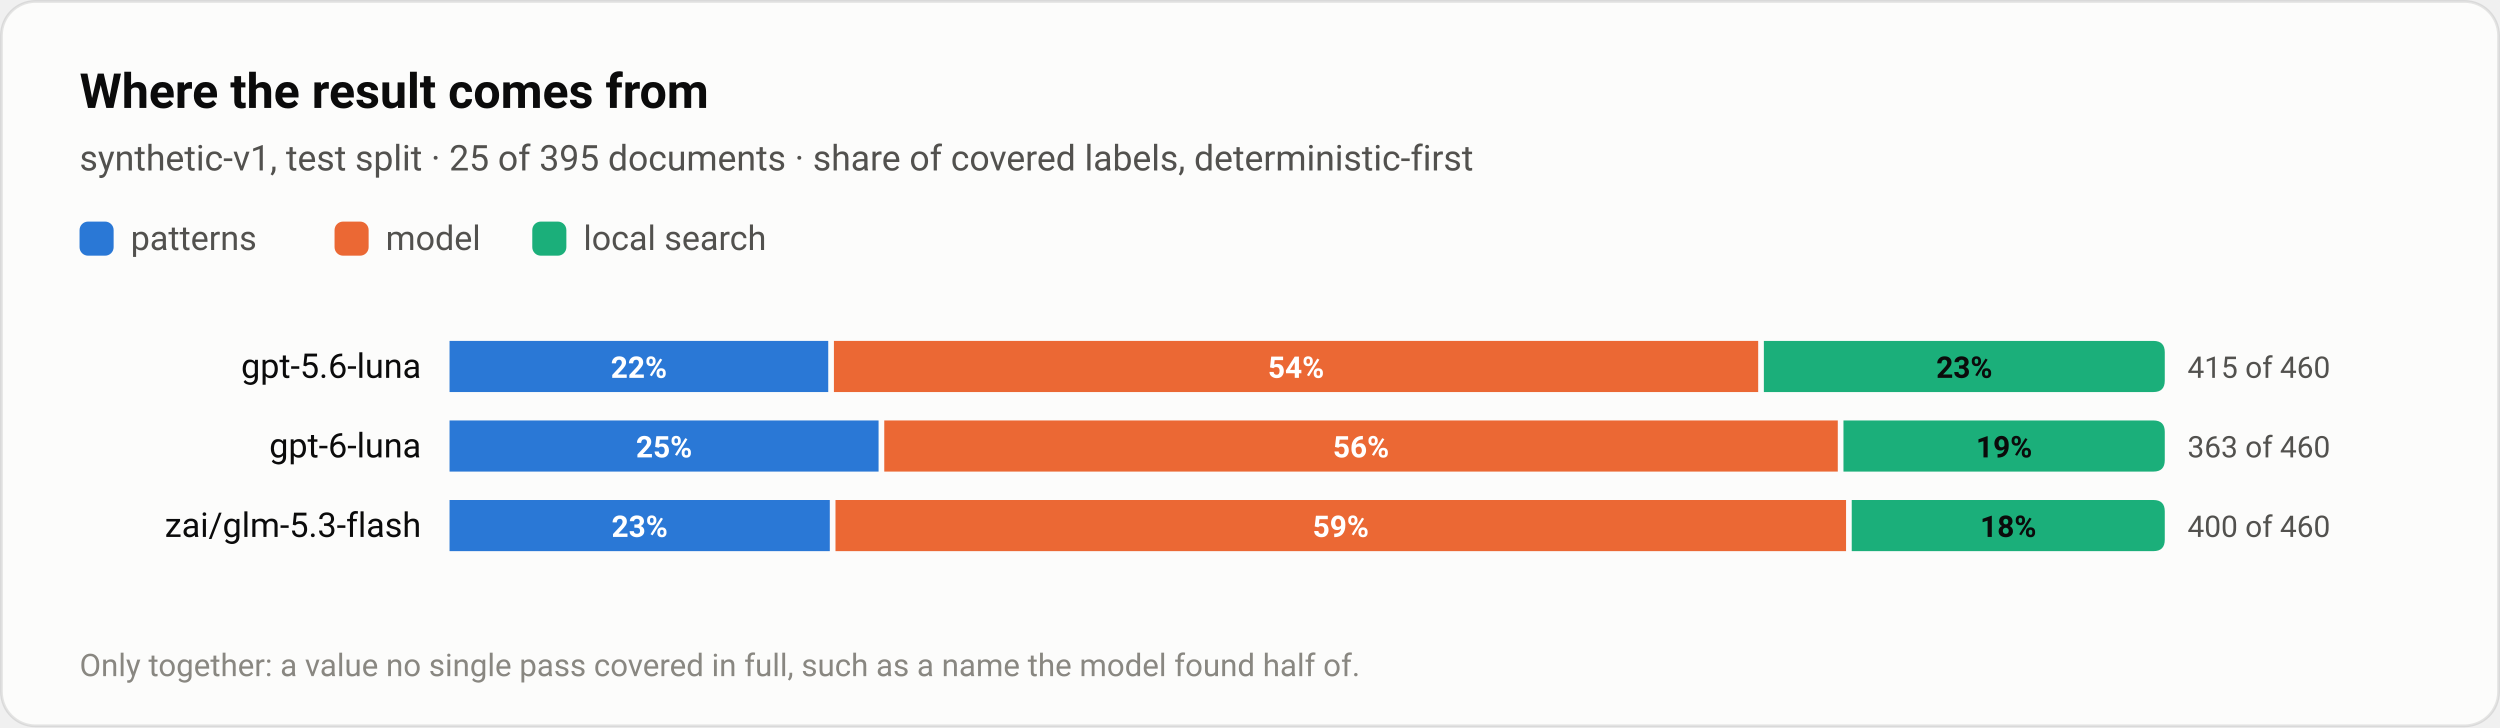
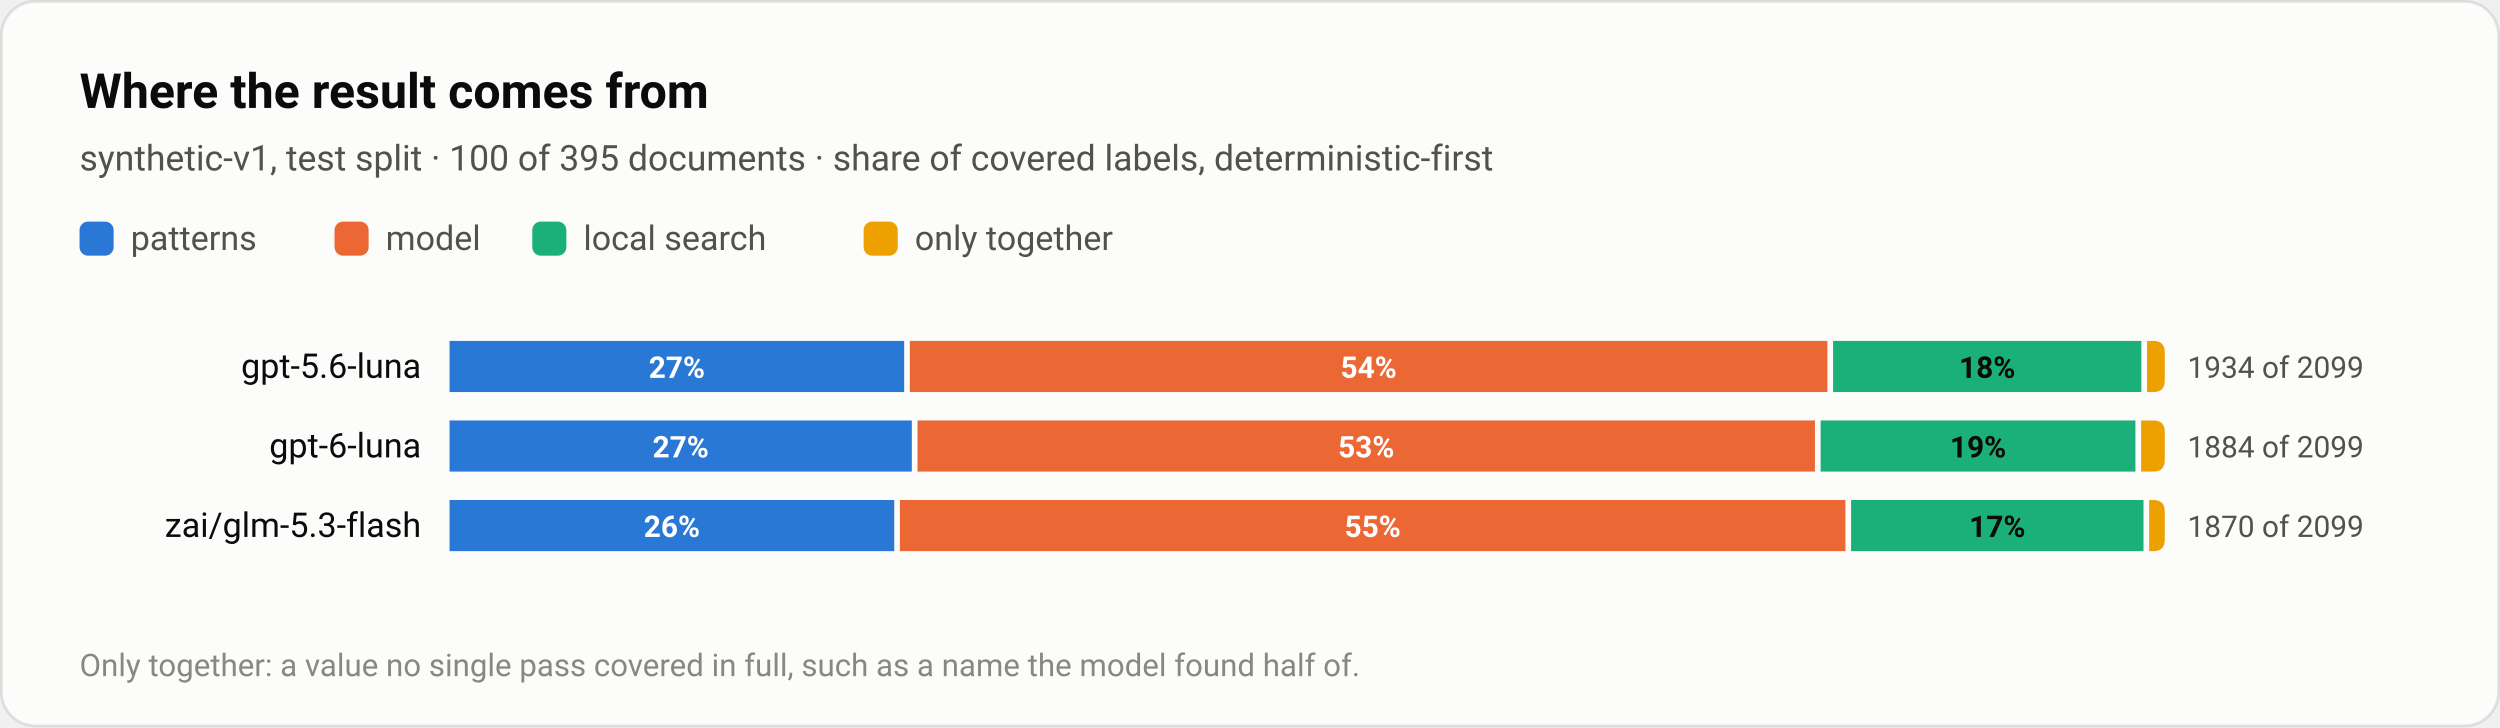
<svg xmlns="http://www.w3.org/2000/svg" width="880" height="256" viewBox="0 0 880 256" role="img" aria-labelledby="t d" font-family="system-ui, -apple-system, &quot;Segoe UI&quot;, Roboto, sans-serif">
  <rect x="0.5" y="0.5" width="879" height="255" rx="12" fill="#fcfcfb" stroke="rgba(11,11,11,0.10)" />
  <text x="28" y="38" font-size="17" font-weight="600" fill="#0b0b0b">Where the result comes from</text>
-   <text x="28" y="60" font-size="12.5" fill="#52514e">synthetic-v1, test split · 25 of 395 documents · share of covered labels, deterministic-first</text>
+   <text x="28" y="60" font-size="12.5" fill="#52514e">synthetic-v1, test split · 100 of 395 documents · share of covered labels, deterministic-first</text>
  <rect x="28" y="78" width="12" height="12" rx="3" fill="#2a78d6" />
  <text x="46" y="88" font-size="12" fill="#52514e">patterns</text>
  <rect x="117.76" y="78" width="12" height="12" rx="3" fill="#eb6834" />
  <text x="135.76" y="88" font-size="12" fill="#52514e">model</text>
  <rect x="187.36" y="78" width="12" height="12" rx="3" fill="#1baf7a" />
  <text x="205.36" y="88" font-size="12" fill="#52514e">local search</text>
+   <rect x="304" y="78" width="12" height="12" rx="3" fill="#eda100" />
+   <text x="322" y="88" font-size="12" fill="#52514e">only together</text>
  <text x="148.24" y="133" font-size="12" fill="#0b0b0b" text-anchor="end">gpt-5.6-luna</text>
  <g>
-     <path d="M158.24 120H291.54V138H158.24Z" fill="#2a78d6" />
+     <path d="M158.24 120H318.26V138H158.24Z" fill="#2a78d6" />
  </g>
-   <text x="224.89" y="133" font-size="10.5" font-weight="600" fill="#ffffff" text-anchor="middle">22%</text>
+   <text x="238.25" y="133" font-size="10.5" font-weight="600" fill="#ffffff" text-anchor="middle">27%</text>
  <g>
-     <path d="M293.54 120H618.88V138H293.54Z" fill="#eb6834" />
+     <path d="M320.26 120H643.24V138H320.26Z" fill="#eb6834" />
  </g>
-   <text x="456.21" y="133" font-size="10.5" font-weight="600" fill="#ffffff" text-anchor="middle">54%</text>
+   <text x="481.75" y="133" font-size="10.5" font-weight="600" fill="#ffffff" text-anchor="middle">54%</text>
  <g>
-     <path d="M620.88 120H758Q762 120 762 124V134Q762 138 758 138H620.88Z" fill="#1baf7a" />
+     <path d="M645.24 120H753.76V138H645.24Z" fill="#1baf7a" />
  </g>
-   <text x="691.44" y="133" font-size="10.5" font-weight="600" fill="#0b0b0b" text-anchor="middle">23%</text>
-   <text x="770" y="133" font-size="10.5" fill="#52514e">415 of 460</text>
+   <text x="699.5" y="133" font-size="10.5" font-weight="600" fill="#0b0b0b" text-anchor="middle">18%</text>
+   <g>
+     <path d="M755.76 120H758Q762 120 762 124V134Q762 138 758 138H755.76Z" fill="#eda100" />
+   </g>
+   <text x="770" y="133" font-size="10.5" fill="#52514e">1934 of 2099</text>
  <text x="148.24" y="161" font-size="12" fill="#0b0b0b" text-anchor="end">gpt-6-luna</text>
  <g>
-     <path d="M158.24 148H309.26V166H158.24Z" fill="#2a78d6" />
+     <path d="M158.24 148H320.96V166H158.24Z" fill="#2a78d6" />
  </g>
-   <text x="233.75" y="161" font-size="10.5" font-weight="600" fill="#ffffff" text-anchor="middle">25%</text>
+   <text x="239.6" y="161" font-size="10.5" font-weight="600" fill="#ffffff" text-anchor="middle">27%</text>
  <g>
-     <path d="M311.26 148H646.9V166H311.26Z" fill="#eb6834" />
+     <path d="M322.96 148H638.86V166H322.96Z" fill="#eb6834" />
  </g>
-   <text x="479.08" y="161" font-size="10.5" font-weight="600" fill="#ffffff" text-anchor="middle">56%</text>
+   <text x="480.91" y="161" font-size="10.5" font-weight="600" fill="#ffffff" text-anchor="middle">53%</text>
  <g>
-     <path d="M648.9 148H758Q762 148 762 152V162Q762 166 758 166H648.9Z" fill="#1baf7a" />
+     <path d="M640.86 148H751.67V166H640.86Z" fill="#1baf7a" />
  </g>
-   <text x="705.45" y="161" font-size="10.5" font-weight="600" fill="#0b0b0b" text-anchor="middle">19%</text>
-   <text x="770" y="161" font-size="10.5" fill="#52514e">363 of 460</text>
+   <text x="696.27" y="161" font-size="10.5" font-weight="600" fill="#0b0b0b" text-anchor="middle">19%</text>
+   <g>
+     <path d="M753.67 148H758Q762 148 762 152V162Q762 166 758 166H753.67Z" fill="#eda100" />
+   </g>
+   <text x="770" y="161" font-size="10.5" fill="#52514e">1884 of 2099</text>
  <text x="148.24" y="189" font-size="12" fill="#0b0b0b" text-anchor="end">zai/glm-5.3-flash</text>
  <g>
-     <path d="M158.24 176H292.09V194H158.24Z" fill="#2a78d6" />
+     <path d="M158.24 176H314.77V194H158.24Z" fill="#2a78d6" />
  </g>
-   <text x="225.16" y="189" font-size="10.5" font-weight="600" fill="#ffffff" text-anchor="middle">23%</text>
+   <text x="236.5" y="189" font-size="10.5" font-weight="600" fill="#ffffff" text-anchor="middle">26%</text>
  <g>
-     <path d="M294.09 176H649.81V194H294.09Z" fill="#eb6834" />
+     <path d="M316.77 176H649.58V194H316.77Z" fill="#eb6834" />
  </g>
-   <text x="471.95" y="189" font-size="10.5" font-weight="600" fill="#ffffff" text-anchor="middle">59%</text>
+   <text x="483.17" y="189" font-size="10.5" font-weight="600" fill="#ffffff" text-anchor="middle">55%</text>
  <g>
-     <path d="M651.81 176H758Q762 176 762 180V190Q762 194 758 194H651.81Z" fill="#1baf7a" />
+     <path d="M651.58 176H754.51V194H651.58Z" fill="#1baf7a" />
  </g>
-   <text x="706.91" y="189" font-size="10.5" font-weight="600" fill="#0b0b0b" text-anchor="middle">18%</text>
-   <text x="770" y="189" font-size="10.5" fill="#52514e">400 of 460</text>
+   <text x="703.05" y="189" font-size="10.5" font-weight="600" fill="#0b0b0b" text-anchor="middle">17%</text>
+   <g>
+     <path d="M756.51 176H758Q762 176 762 180V190Q762 194 758 194H756.51Z" fill="#eda100" />
+   </g>
+   <text x="770" y="189" font-size="10.5" fill="#52514e">1870 of 2099</text>
  <text x="28" y="238" font-size="11" fill="#898781">Only together: a value no single pass covered in full, such as a name the model found half of.</text>
</svg>
